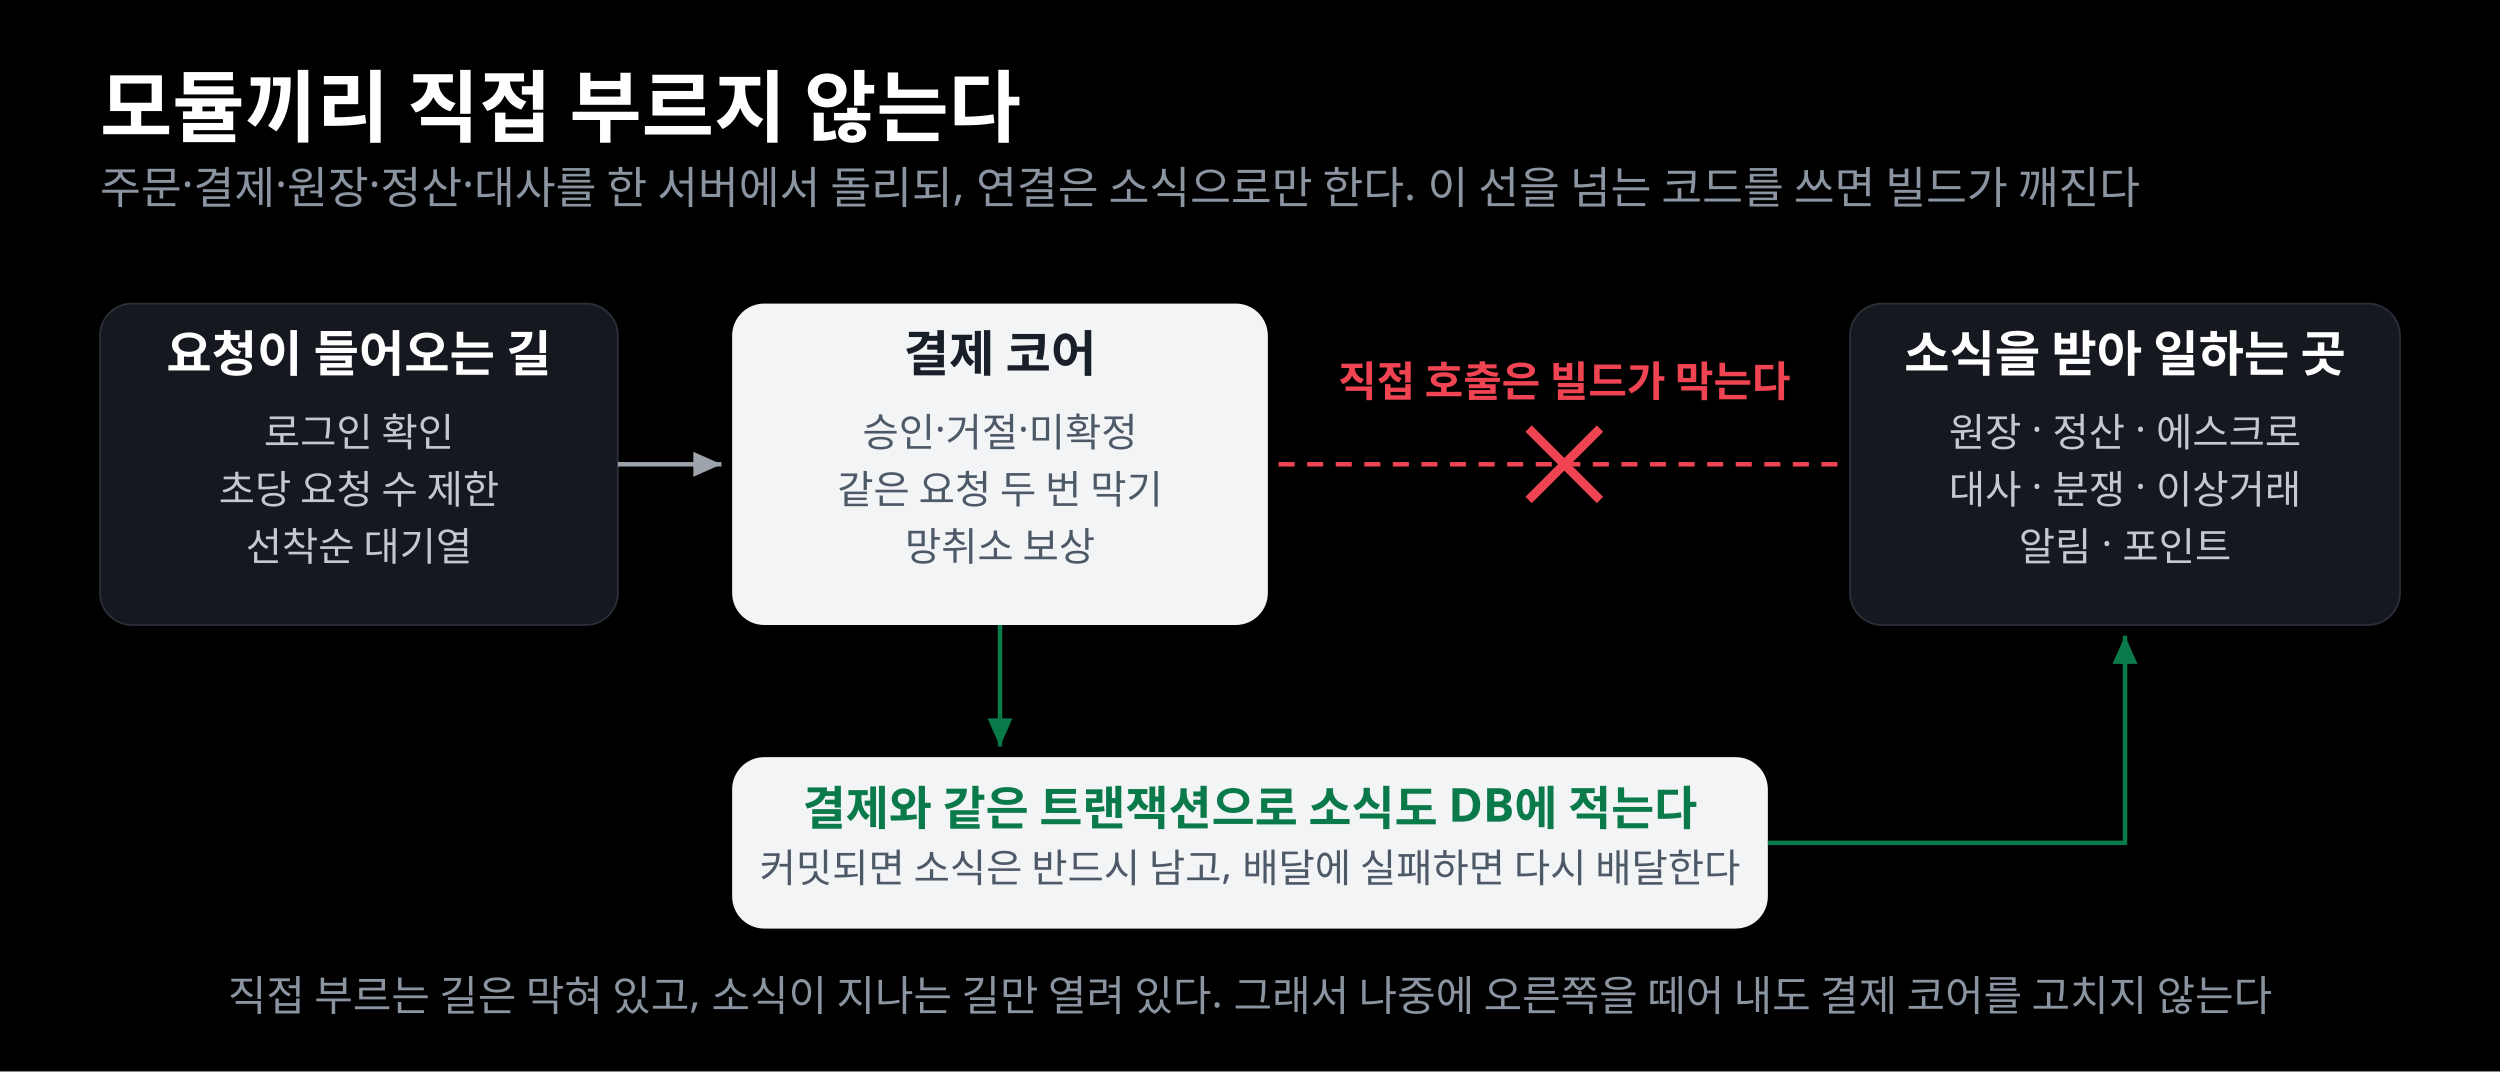
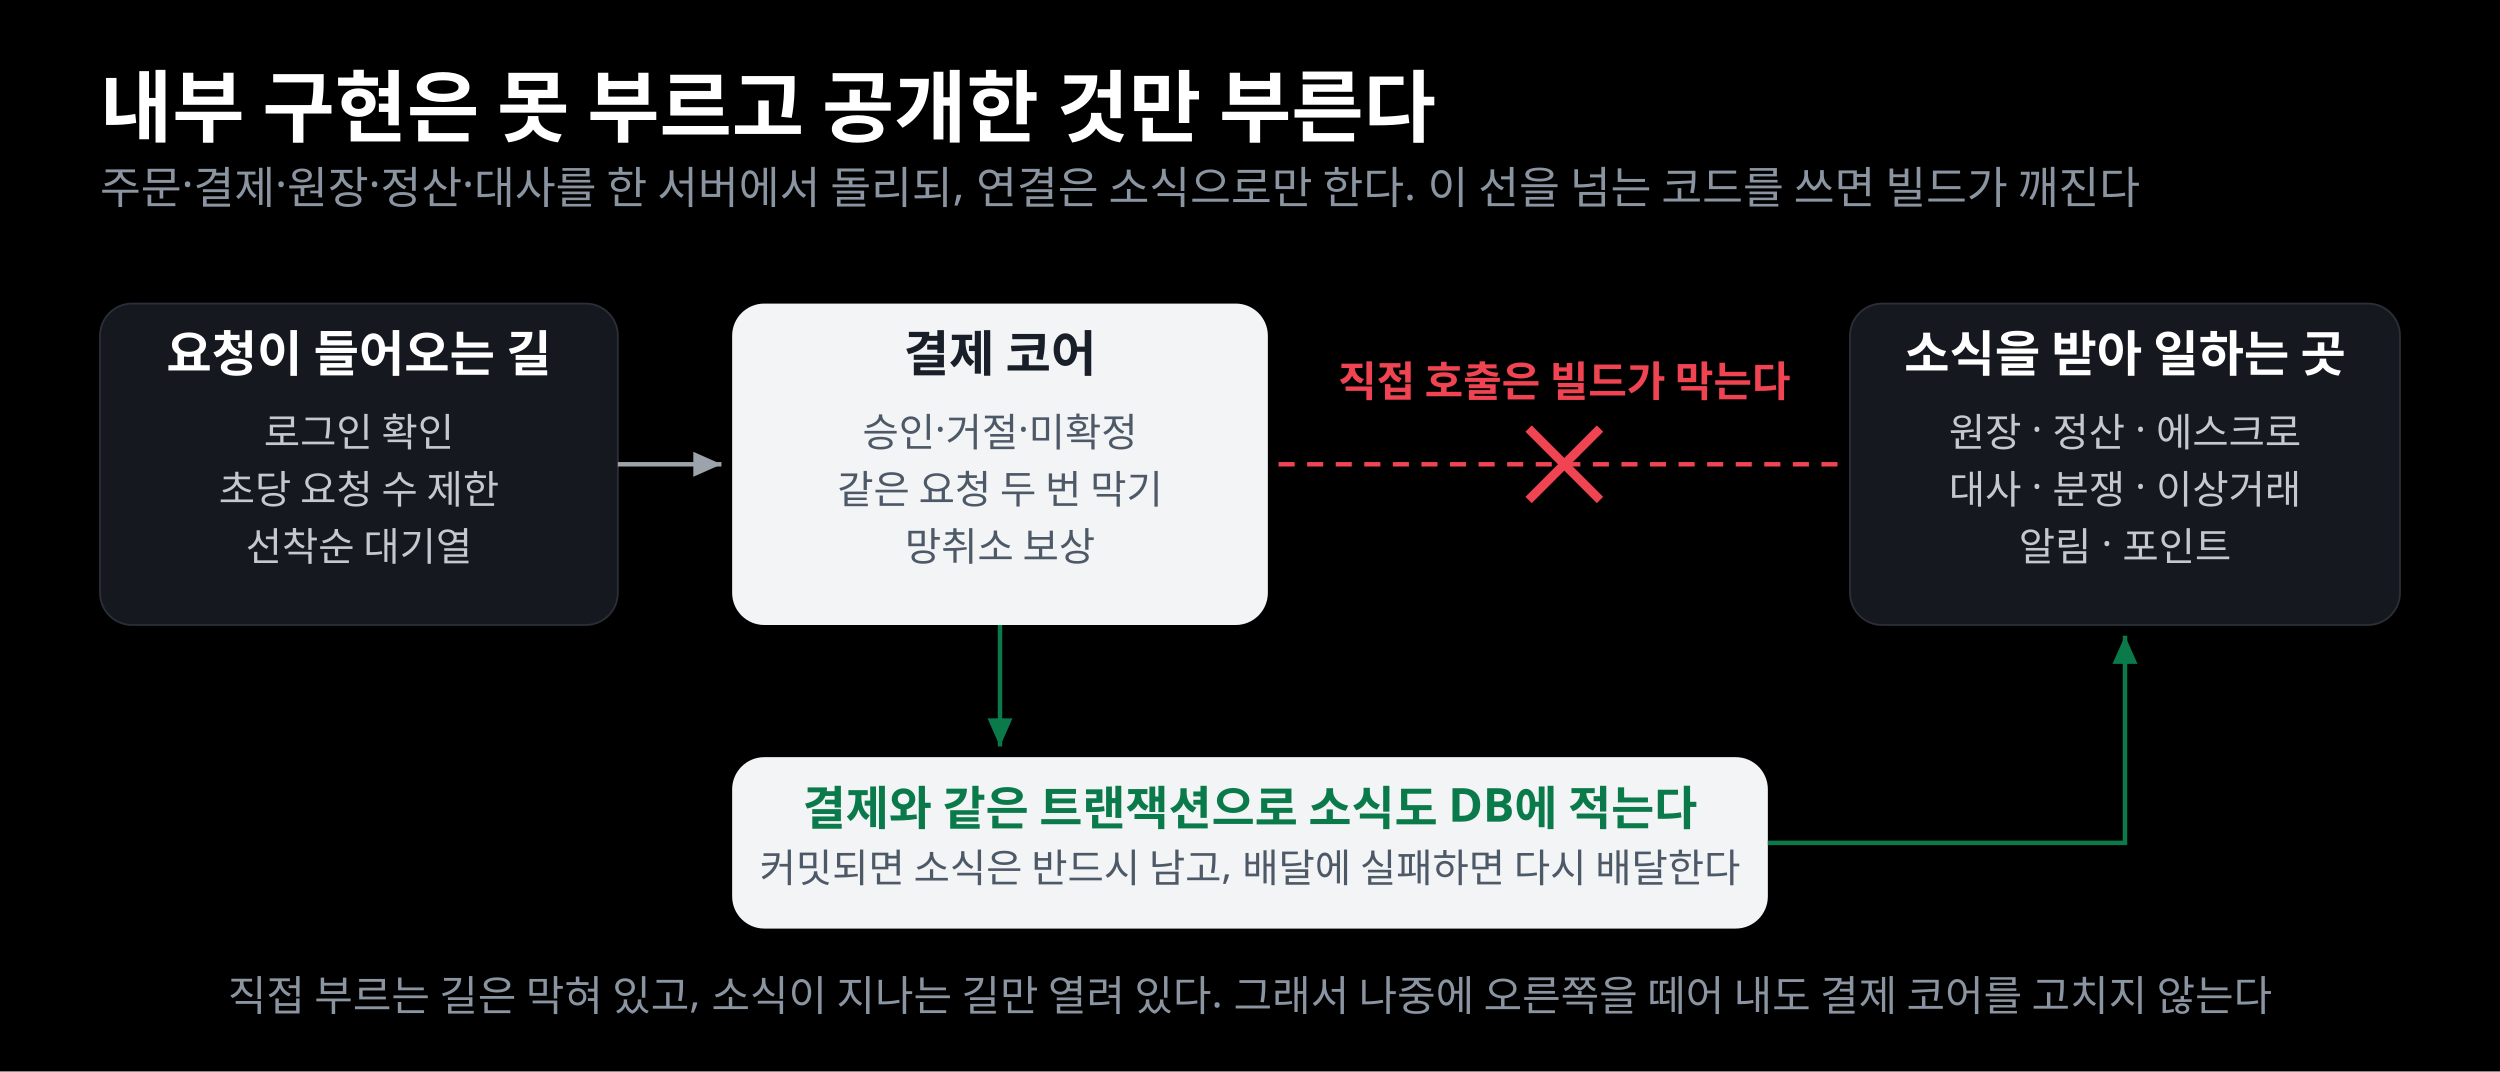
<svg xmlns="http://www.w3.org/2000/svg" width="1400" height="600" viewBox="0 0 1400 600" font-family="Pretendard, 'Apple SD Gothic Neo', sans-serif">
  <defs>
    <marker id="aw2" viewBox="0 0 10 10" refX="9" refY="5" markerWidth="7" markerHeight="7" orient="auto-start-reverse">
      <path d="M 0 1 L 9 5 L 0 9 z" fill="#9CA3AB" />
    </marker>
    <marker id="ag2" viewBox="0 0 10 10" refX="9" refY="5" markerWidth="7" markerHeight="7" orient="auto-start-reverse">
      <path d="M 0 1 L 9 5 L 0 9 z" fill="#0B7A4B" />
    </marker>
  </defs>
  <rect width="1400" height="600" fill="#000000" />
-   <text x="56" y="76" font-size="44" font-weight="800" fill="#FFFFFF">모듈끼리 직접 부르지 않는다</text>
+   <text x="56" y="76" font-size="44" font-weight="800" fill="#FFFFFF">내부 구현은 못 부르고 공개한 것만 부른다</text>
  <text x="56" y="114" font-size="24.84" fill="#8B95A1">주문·결제·원장·정산·대사를 한 서버에서 돌리되, 연결은 소식으로만 한다. 이 선을 넘는 코드를 쓰면 빌드가 깨진다</text>
  <rect x="56" y="170" width="290" height="180" rx="18" fill="#15181E" stroke="#2A2F38" />
  <text x="201" y="208" font-size="27.6" font-weight="700" fill="#FFFFFF" text-anchor="middle">요청이 들어오는 길</text>
  <g text-anchor="middle" font-size="22.08" fill="#C4C9D0">
    <text x="201" y="250">로그인 확인</text>
    <text x="201" y="282">초당 요청 수 제한</text>
    <text x="201" y="314">선착순 대기열</text>
  </g>
  <line x1="346" y1="260" x2="404" y2="260" stroke="#9CA3AB" stroke-width="2.5" marker-end="url(#aw2)" />
  <rect x="410" y="170" width="300" height="180" rx="18" fill="#F2F4F6" />
  <text x="560" y="208" font-size="27.6" font-weight="700" fill="#191F28" text-anchor="middle">결제 코어</text>
  <g text-anchor="middle" font-size="22.08" fill="#4E5968">
    <text x="560" y="250">승인·거절·미확정</text>
    <text x="560" y="282">같은 요청 두 번 막기</text>
    <text x="560" y="314">망취소 보상</text>
  </g>
  <line x1="716" y1="260" x2="1030" y2="260" stroke="#F04452" stroke-width="2.5" stroke-dasharray="9 7" />
  <g>
    <line x1="856" y1="240" x2="896" y2="280" stroke="#F04452" stroke-width="5" />
    <line x1="896" y1="240" x2="856" y2="280" stroke="#F04452" stroke-width="5" />
  </g>
  <text x="876" y="222" font-size="23.46" font-weight="700" fill="#F04452" text-anchor="middle">직접 호출은 빌드가 막는다</text>
  <rect x="1036" y="170" width="308" height="180" rx="18" fill="#15181E" stroke="#2A2F38" />
  <text x="1190" y="208" font-size="27.6" font-weight="700" fill="#FFFFFF" text-anchor="middle">소식을 받아 일하는 곳</text>
  <g text-anchor="middle" font-size="22.08" fill="#C4C9D0">
    <text x="1190" y="250">원장 · 정산 · 에스크로</text>
    <text x="1190" y="282">대사 · 분쟁 · 이상거래</text>
    <text x="1190" y="314">알림 · 포인트</text>
  </g>
  <line x1="560" y1="350" x2="560" y2="418" stroke="#0B7A4B" stroke-width="2.5" marker-end="url(#ag2)" />
  <rect x="410" y="424" width="580" height="96" rx="18" fill="#F2F4F6" />
  <text x="700" y="462" font-size="26.22" font-weight="700" fill="#0B7A4B" text-anchor="middle">결제와 같은 트랜잭션으로 소식도 DB에 적는다</text>
  <text x="700" y="494" font-size="22.08" fill="#4E5968" text-anchor="middle">커밋되면 소식은 반드시 남고, 배달에 실패하면 다시 배달한다</text>
  <path d="M 990 472 L 1190 472 L 1190 356" fill="none" stroke="#0B7A4B" stroke-width="2.5" marker-end="url(#ag2)" />
  <text x="700" y="566" font-size="23.46" fill="#8B95A1" text-anchor="middle">직접 부르는 길은 막혀 있고, 소식이 지나는 길만 열려 있다. 그래서 나중에 오른쪽을 떼어 내도 결제 코어를 고치지 않는다</text>
</svg>
